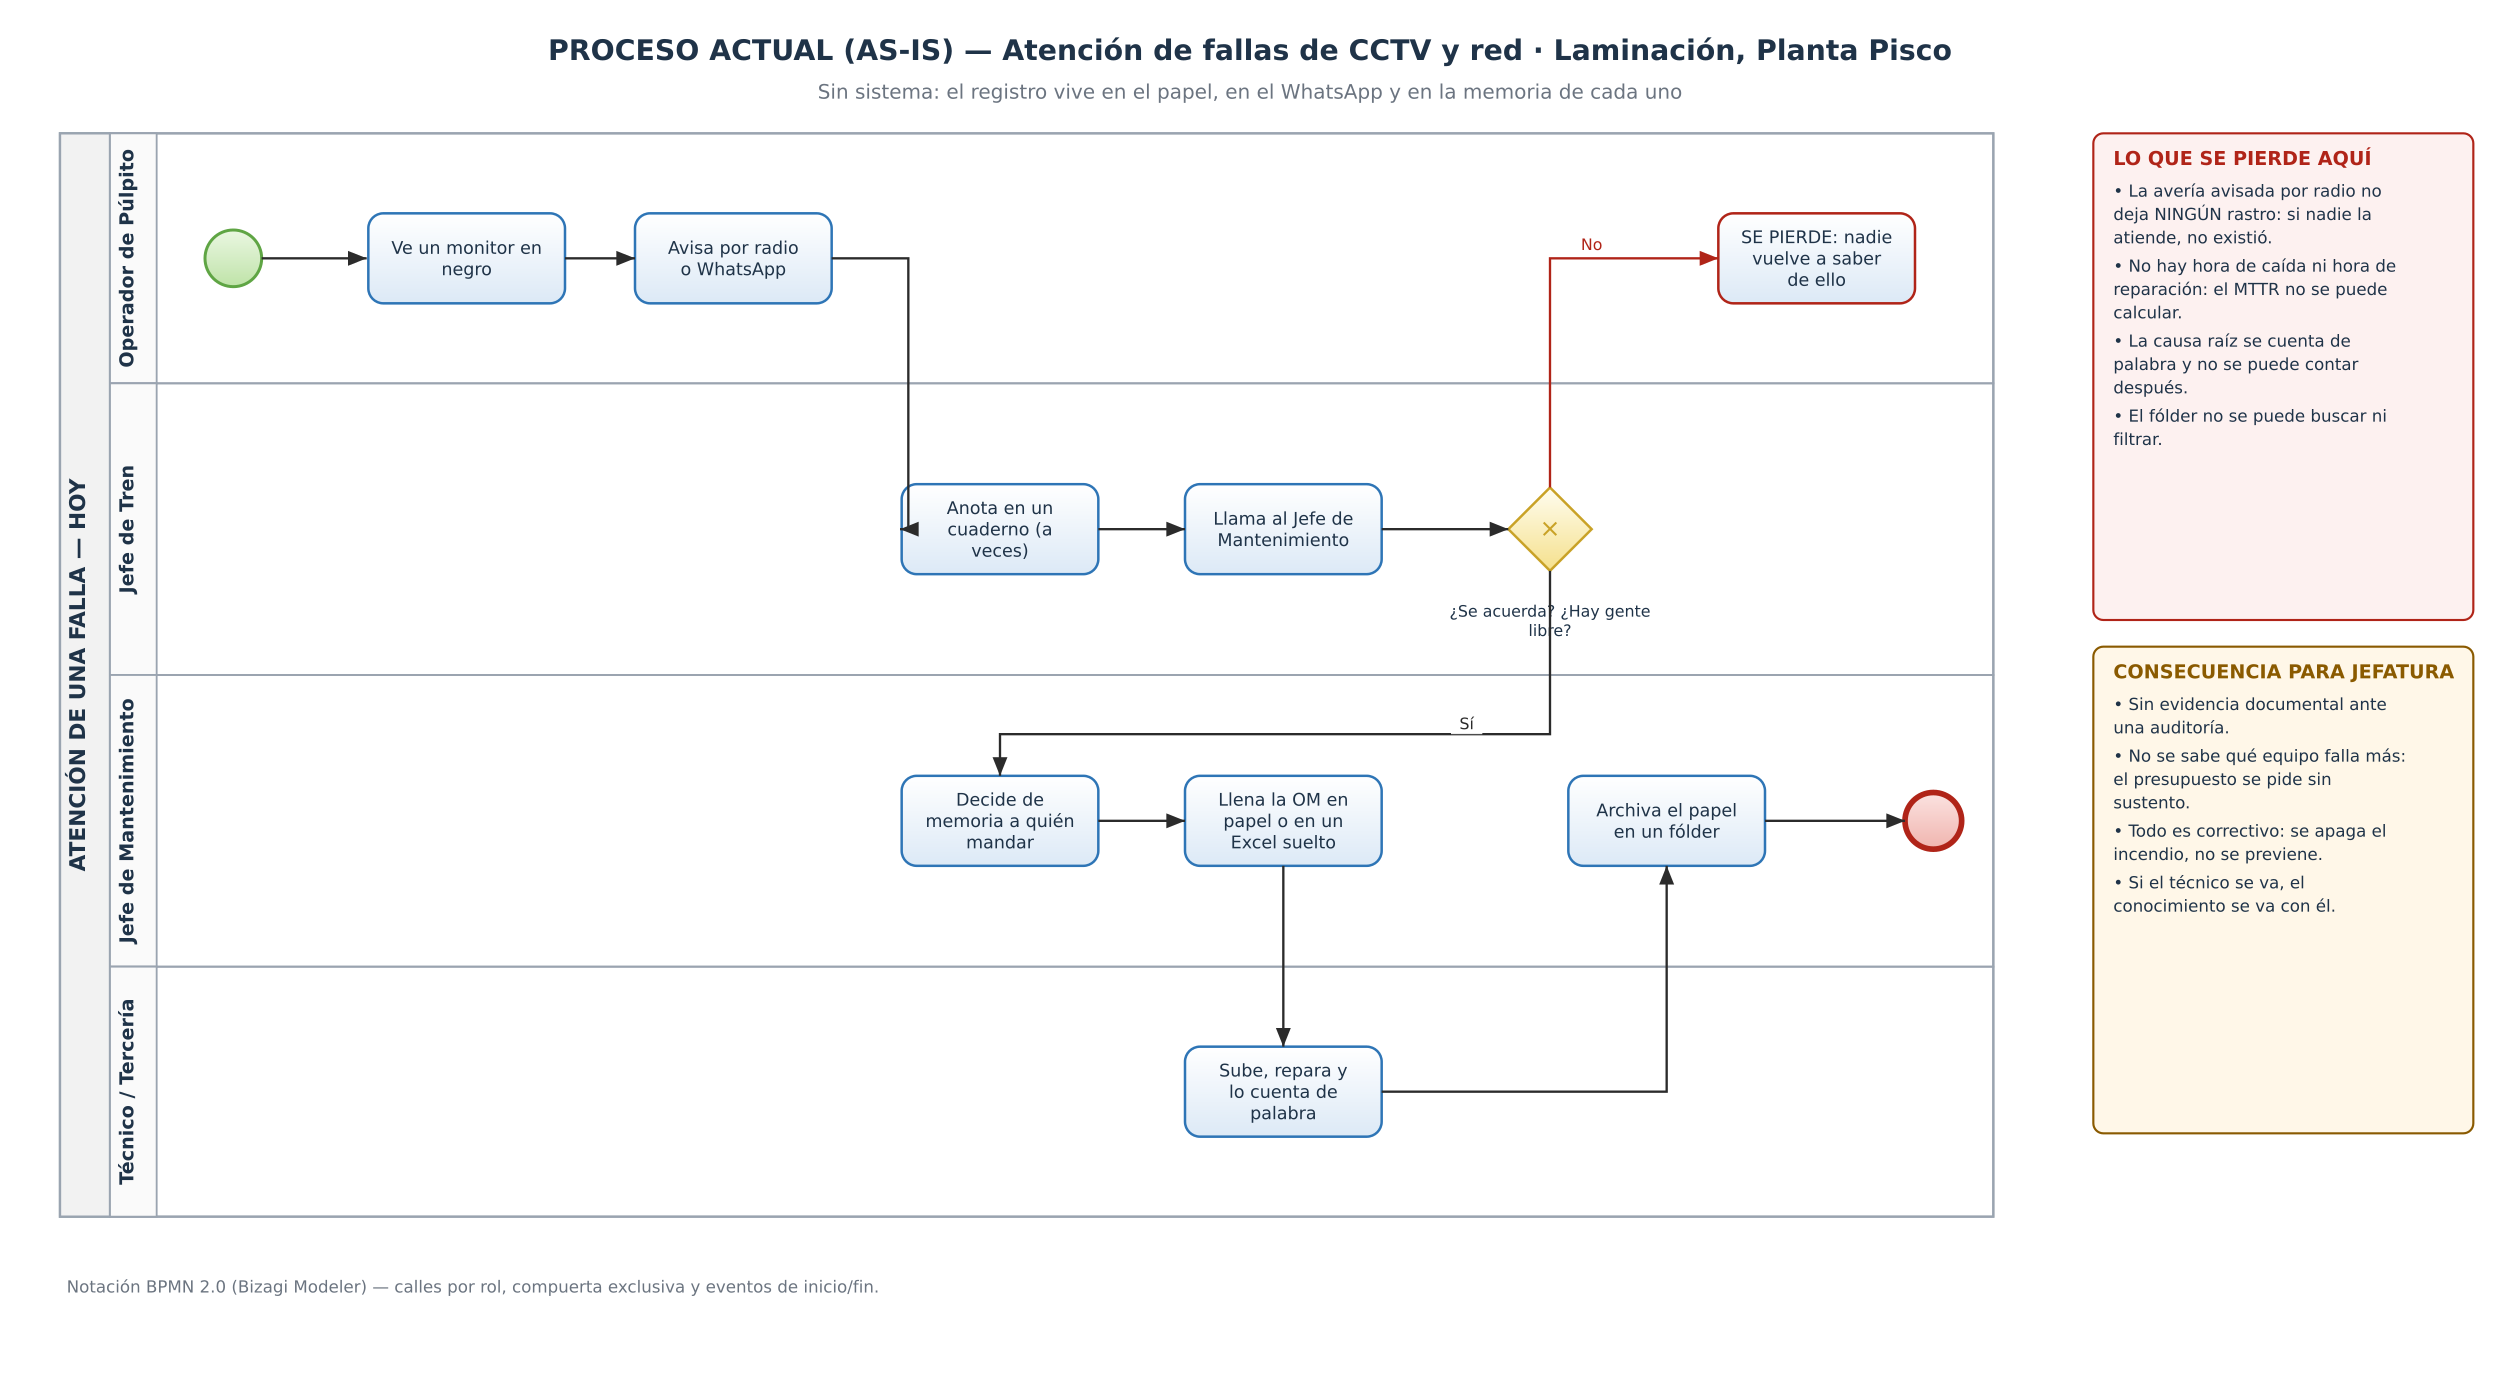
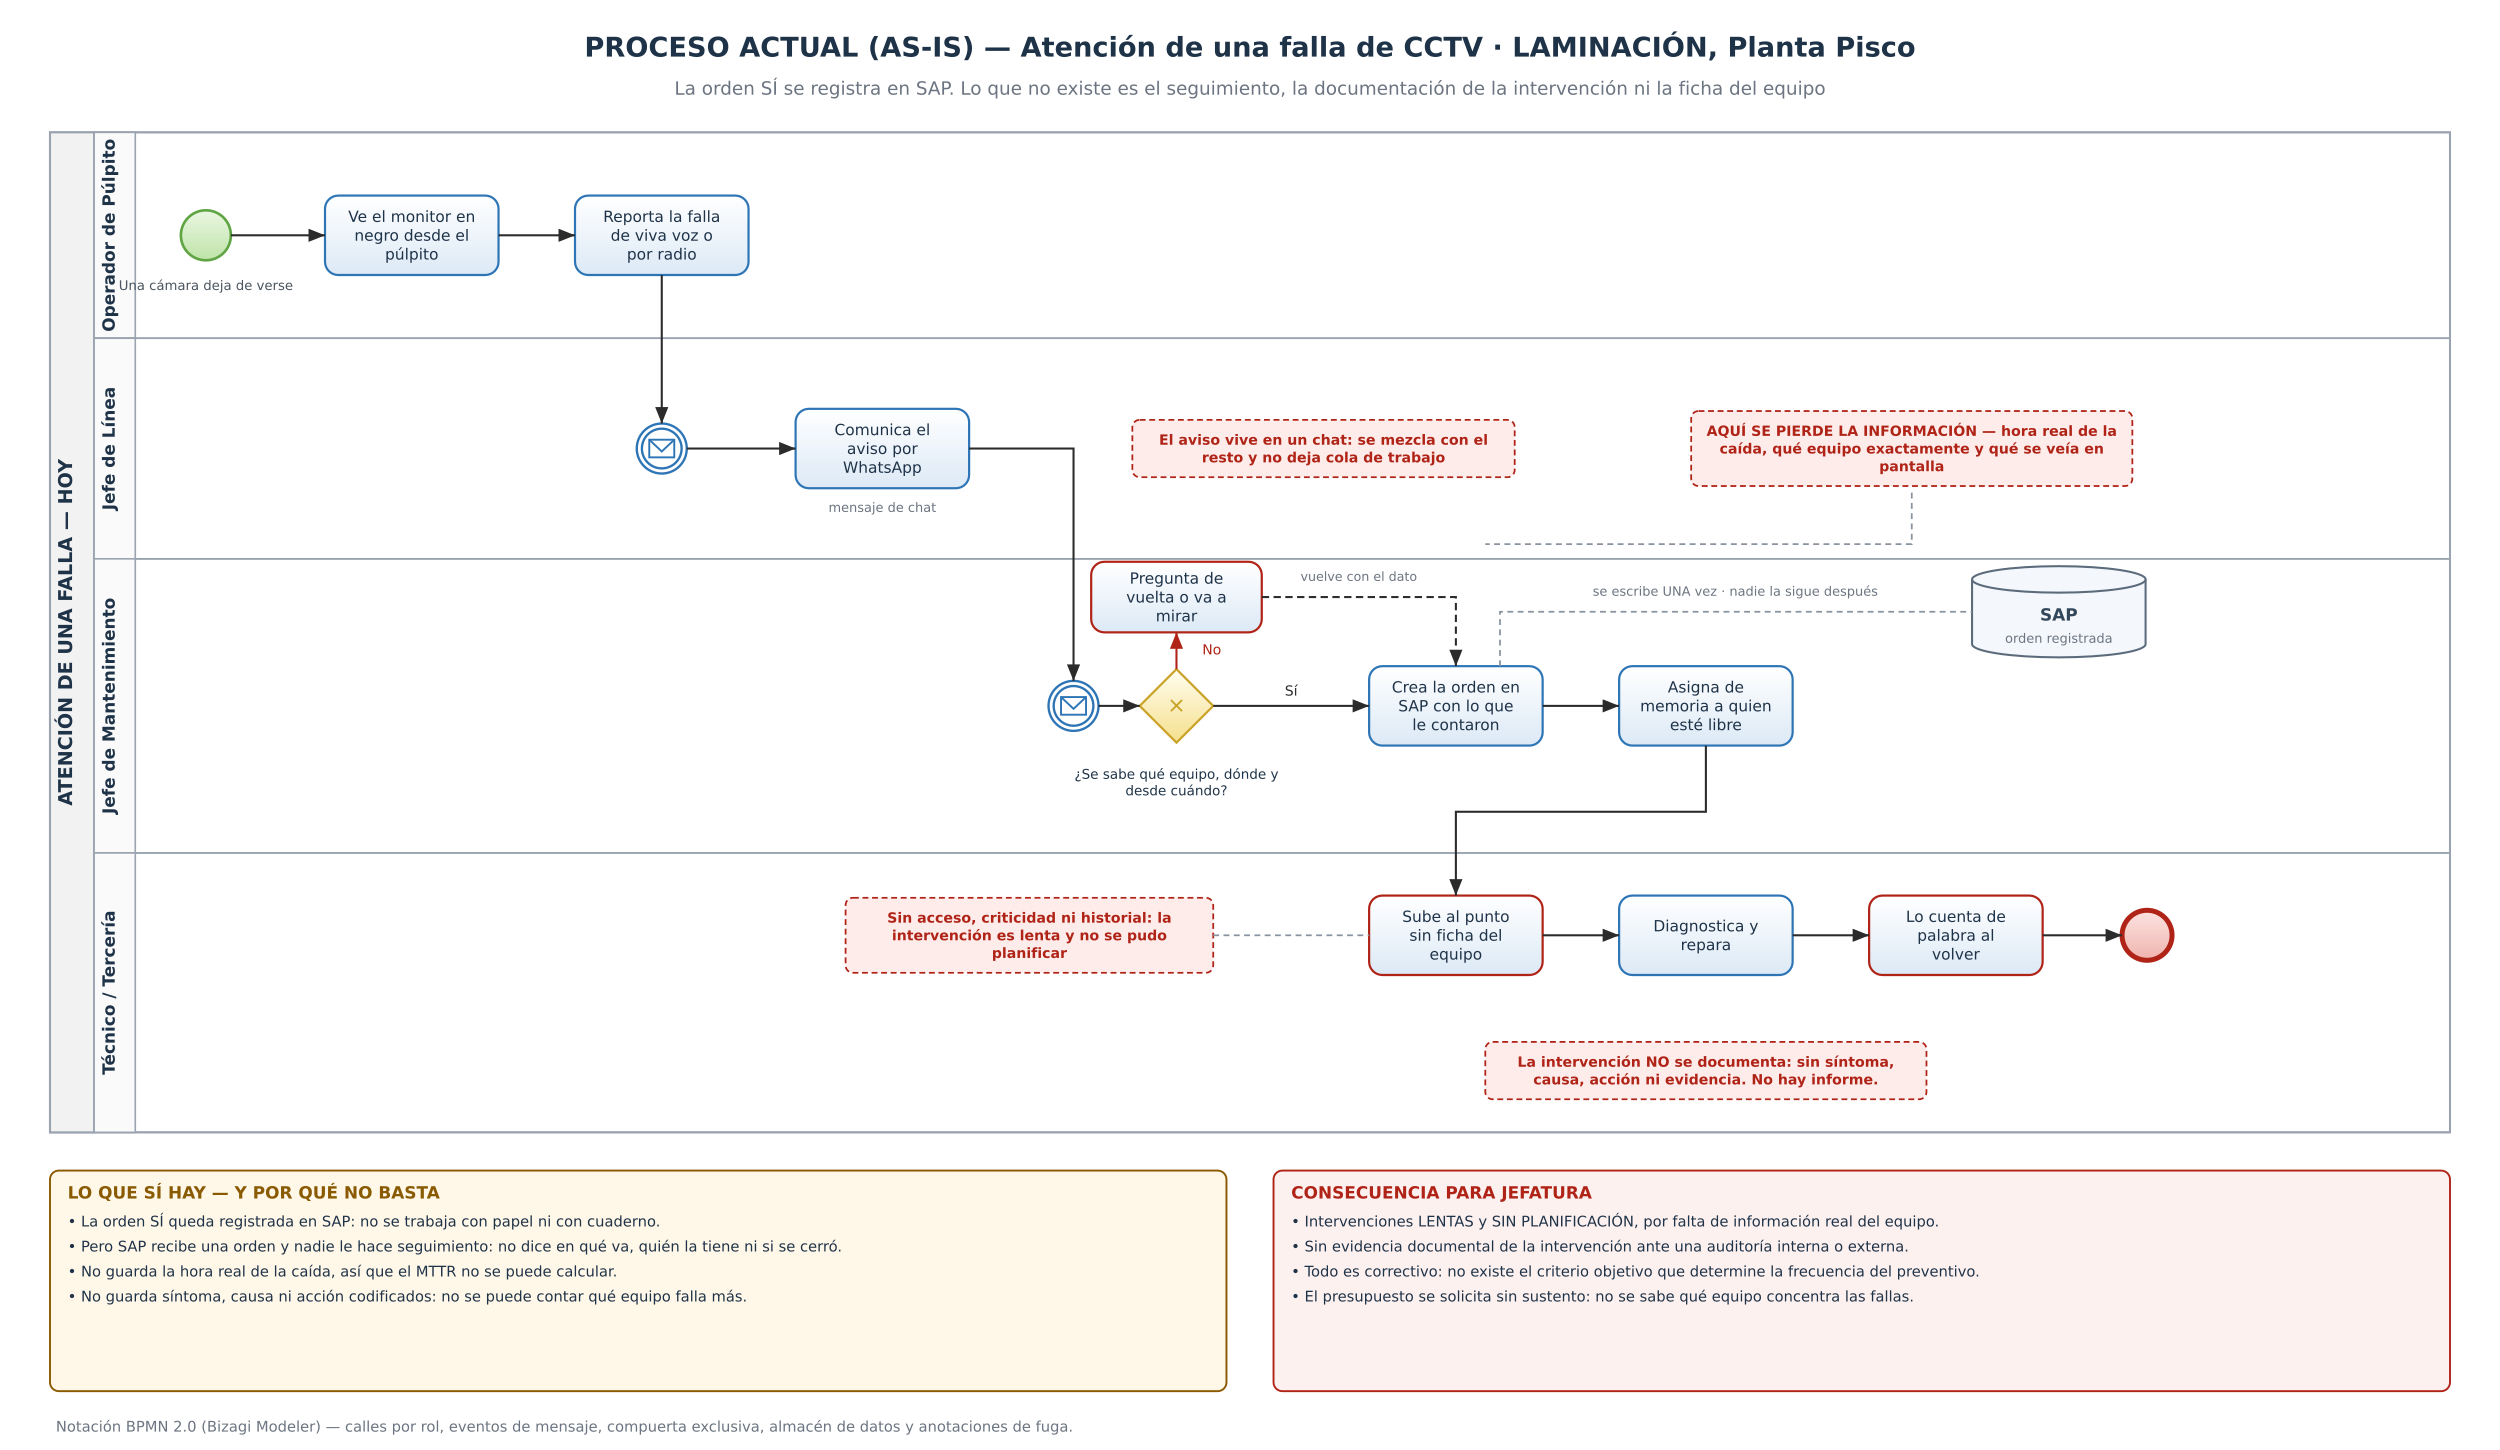
- <svg xmlns="http://www.w3.org/2000/svg" width="1500" height="840" viewBox="0 0 1500 840" font-family="Segoe UI,Calibri,DejaVu Sans,sans-serif">
+ <svg xmlns="http://www.w3.org/2000/svg" width="1700" height="986" viewBox="0 0 1700 986" font-family="Segoe UI,Calibri,DejaVu Sans,sans-serif">
  <defs>
    <linearGradient id="gTask" x1="0" y1="0" x2="0" y2="1">
      <stop offset="0%" stop-color="#FFFFFF" />
      <stop offset="100%" stop-color="#DCE9F6" />
    </linearGradient>
    <linearGradient id="gGw" x1="0" y1="0" x2="0" y2="1">
      <stop offset="0%" stop-color="#FFFDF0" />
      <stop offset="100%" stop-color="#F5E08C" />
    </linearGradient>
    <linearGradient id="gIni" x1="0" y1="0" x2="0" y2="1">
      <stop offset="0%" stop-color="#EAF7E2" />
      <stop offset="100%" stop-color="#BFE3A8" />
    </linearGradient>
    <linearGradient id="gFin" x1="0" y1="0" x2="0" y2="1">
      <stop offset="0%" stop-color="#FBE3E1" />
      <stop offset="100%" stop-color="#F0B4AE" />
    </linearGradient>
    <marker id="fl" markerWidth="9" markerHeight="9" refX="8" refY="3.2" orient="auto">
      <path d="M0,0 L8,3.2 L0,6.4 z" fill="#2B2B2B" />
    </marker>
    <marker id="flr" markerWidth="9" markerHeight="9" refX="8" refY="3.2" orient="auto">
      <path d="M0,0 L8,3.2 L0,6.4 z" fill="#B02418" />
    </marker>
  </defs>
-   <rect width="1500" height="840" fill="#FFFFFF" />
-   <text x="750.0" y="36.0" font-size="17" fill="#1F3348" font-weight="bold" text-anchor="middle">PROCESO ACTUAL (AS-IS) — Atención de fallas de CCTV y red · Laminación, Planta Pisco</text>
-   <text x="750.0" y="59.2" font-size="12" fill="#6B7480" font-weight="normal" text-anchor="middle">Sin sistema: el registro vive en el papel, en el WhatsApp y en la memoria de cada uno</text>
-   <rect x="36" y="80" width="1160" height="650" fill="none" stroke="#9AA4B0" stroke-width="1.4" />
-   <rect x="36" y="80" width="30" height="650" fill="#F2F2F2" stroke="#9AA4B0" stroke-width="1.4" />
-   <text x="51" y="405.0" font-size="13" fill="#1F3348" font-weight="bold" text-anchor="middle" transform="rotate(-90 51 405.0)">ATENCIÓN DE UNA FALLA — HOY</text>
-   <rect x="66" y="80" width="1130" height="150" fill="none" stroke="#9AA4B0" stroke-width="1.1" />
-   <rect x="66" y="80" width="28" height="150" fill="#FAFAFA" stroke="#9AA4B0" stroke-width="1.1" />
-   <text x="80" y="155.0" font-size="11.5" fill="#1F3348" font-weight="bold" text-anchor="middle" transform="rotate(-90 80 155.0)">Operador de Púlpito</text>
-   <rect x="66" y="230" width="1130" height="175" fill="none" stroke="#9AA4B0" stroke-width="1.1" />
-   <rect x="66" y="230" width="28" height="175" fill="#FAFAFA" stroke="#9AA4B0" stroke-width="1.1" />
-   <text x="80" y="317.5" font-size="11.5" fill="#1F3348" font-weight="bold" text-anchor="middle" transform="rotate(-90 80 317.5)">Jefe de Tren</text>
-   <rect x="66" y="405" width="1130" height="175" fill="none" stroke="#9AA4B0" stroke-width="1.1" />
-   <rect x="66" y="405" width="28" height="175" fill="#FAFAFA" stroke="#9AA4B0" stroke-width="1.1" />
-   <text x="80" y="492.5" font-size="11.5" fill="#1F3348" font-weight="bold" text-anchor="middle" transform="rotate(-90 80 492.5)">Jefe de Mantenimiento</text>
-   <rect x="66" y="580" width="1130" height="150" fill="none" stroke="#9AA4B0" stroke-width="1.1" />
-   <rect x="66" y="580" width="28" height="150" fill="#FAFAFA" stroke="#9AA4B0" stroke-width="1.1" />
-   <text x="80" y="655.0" font-size="11.5" fill="#1F3348" font-weight="bold" text-anchor="middle" transform="rotate(-90 80 655.0)">Técnico / Tercería</text>
-   <circle cx="140" cy="155.0" r="17" fill="url(#gIni)" stroke="#5FA544" stroke-width="1.8" />
-   <rect x="221.0" y="128.0" width="118" height="54" rx="9" ry="9" fill="url(#gTask)" stroke="#2E75B6" stroke-width="1.5" />
-   <text x="280" y="152.3" font-size="10.5" fill="#1F3348" font-weight="normal" text-anchor="middle">Ve un monitor en</text>
-   <text x="280" y="165.1" font-size="10.5" fill="#1F3348" font-weight="normal" text-anchor="middle">negro</text>
-   <rect x="381.0" y="128.0" width="118" height="54" rx="9" ry="9" fill="url(#gTask)" stroke="#2E75B6" stroke-width="1.5" />
-   <text x="440" y="152.3" font-size="10.5" fill="#1F3348" font-weight="normal" text-anchor="middle">Avisa por radio</text>
-   <text x="440" y="165.1" font-size="10.5" fill="#1F3348" font-weight="normal" text-anchor="middle">o WhatsApp</text>
-   <rect x="1031.0" y="128.0" width="118" height="54" rx="9" ry="9" fill="url(#gTask)" stroke="#B02418" stroke-width="1.5" />
-   <text x="1090" y="145.9" font-size="10.5" fill="#1F3348" font-weight="normal" text-anchor="middle">SE PIERDE: nadie</text>
-   <text x="1090" y="158.7" font-size="10.5" fill="#1F3348" font-weight="normal" text-anchor="middle">vuelve a saber</text>
-   <text x="1090" y="171.5" font-size="10.5" fill="#1F3348" font-weight="normal" text-anchor="middle">de ello</text>
-   <rect x="541.0" y="290.5" width="118" height="54" rx="9" ry="9" fill="url(#gTask)" stroke="#2E75B6" stroke-width="1.5" />
-   <text x="600" y="308.4" font-size="10.5" fill="#1F3348" font-weight="normal" text-anchor="middle">Anota en un</text>
-   <text x="600" y="321.2" font-size="10.5" fill="#1F3348" font-weight="normal" text-anchor="middle">cuaderno (a</text>
-   <text x="600" y="334.0" font-size="10.5" fill="#1F3348" font-weight="normal" text-anchor="middle">veces)</text>
-   <rect x="711.0" y="290.5" width="118" height="54" rx="9" ry="9" fill="url(#gTask)" stroke="#2E75B6" stroke-width="1.5" />
-   <text x="770" y="314.8" font-size="10.5" fill="#1F3348" font-weight="normal" text-anchor="middle">Llama al Jefe de</text>
-   <text x="770" y="327.6" font-size="10.5" fill="#1F3348" font-weight="normal" text-anchor="middle">Mantenimiento</text>
-   <path d="M930,292.5 L955,317.5 L930,342.5 L905,317.5 z" fill="url(#gGw)" stroke="#C9A227" stroke-width="1.5" />
-   <text x="930" y="322.0" font-size="15" fill="#C9A227" text-anchor="middle">×</text>
-   <text x="930" y="370.0" font-size="9.5" fill="#1F3348" font-weight="normal" text-anchor="middle">¿Se acuerda? ¿Hay gente</text>
-   <text x="930" y="381.6" font-size="9.5" fill="#1F3348" font-weight="normal" text-anchor="middle">libre?</text>
-   <rect x="541.0" y="465.5" width="118" height="54" rx="9" ry="9" fill="url(#gTask)" stroke="#2E75B6" stroke-width="1.5" />
-   <text x="600" y="483.4" font-size="10.5" fill="#1F3348" font-weight="normal" text-anchor="middle">Decide de</text>
-   <text x="600" y="496.2" font-size="10.5" fill="#1F3348" font-weight="normal" text-anchor="middle">memoria a quién</text>
-   <text x="600" y="509.0" font-size="10.5" fill="#1F3348" font-weight="normal" text-anchor="middle">mandar</text>
-   <rect x="711.0" y="465.5" width="118" height="54" rx="9" ry="9" fill="url(#gTask)" stroke="#2E75B6" stroke-width="1.5" />
-   <text x="770" y="483.4" font-size="10.5" fill="#1F3348" font-weight="normal" text-anchor="middle">Llena la OM en</text>
-   <text x="770" y="496.2" font-size="10.5" fill="#1F3348" font-weight="normal" text-anchor="middle">papel o en un</text>
-   <text x="770" y="509.0" font-size="10.5" fill="#1F3348" font-weight="normal" text-anchor="middle">Excel suelto</text>
-   <rect x="711.0" y="628.0" width="118" height="54" rx="9" ry="9" fill="url(#gTask)" stroke="#2E75B6" stroke-width="1.5" />
-   <text x="770" y="645.9" font-size="10.5" fill="#1F3348" font-weight="normal" text-anchor="middle">Sube, repara y</text>
-   <text x="770" y="658.7" font-size="10.5" fill="#1F3348" font-weight="normal" text-anchor="middle">lo cuenta de</text>
-   <text x="770" y="671.5" font-size="10.5" fill="#1F3348" font-weight="normal" text-anchor="middle">palabra</text>
-   <rect x="941.0" y="465.5" width="118" height="54" rx="9" ry="9" fill="url(#gTask)" stroke="#2E75B6" stroke-width="1.5" />
-   <text x="1000" y="489.8" font-size="10.5" fill="#1F3348" font-weight="normal" text-anchor="middle">Archiva el papel</text>
-   <text x="1000" y="502.6" font-size="10.5" fill="#1F3348" font-weight="normal" text-anchor="middle">en un fólder</text>
-   <circle cx="1160" cy="492.5" r="17" fill="url(#gFin)" stroke="#B02418" stroke-width="3.4" />
-   <path d="M157,155.0 L220,155.0" fill="none" stroke="#2B2B2B" stroke-width="1.4" marker-end="url(#fl)" />
-   <path d="M339,155.0 L381,155.0" fill="none" stroke="#2B2B2B" stroke-width="1.4" marker-end="url(#fl)" />
-   <path d="M499,155.0 L545,155.0 L545,317.5 L540,317.5" fill="none" stroke="#2B2B2B" stroke-width="1.4" marker-end="url(#fl)" />
-   <path d="M659,317.5 L711,317.5" fill="none" stroke="#2B2B2B" stroke-width="1.4" marker-end="url(#fl)" />
-   <path d="M829,317.5 L905,317.5" fill="none" stroke="#2B2B2B" stroke-width="1.4" marker-end="url(#fl)" />
-   <path d="M930,292.5 L930,155.0 L1031,155.0" fill="none" stroke="#B02418" stroke-width="1.4" marker-end="url(#flr)" />
-   <rect x="945.6" y="139.0" width="18.8" height="14" fill="#FFFFFF" opacity="0.92" />
-   <text x="955" y="150.0" font-size="9.5" fill="#B02418" text-anchor="middle">No</text>
-   <path d="M930,342.5 L930,440.5 L600,440.5 L600,465.5" fill="none" stroke="#2B2B2B" stroke-width="1.4" marker-end="url(#fl)" />
-   <rect x="870.6" y="426.5" width="18.8" height="14" fill="#FFFFFF" opacity="0.92" />
-   <text x="880" y="437.5" font-size="9.5" fill="#2B2B2B" text-anchor="middle">Sí</text>
-   <path d="M659,492.5 L711,492.5" fill="none" stroke="#2B2B2B" stroke-width="1.4" marker-end="url(#fl)" />
-   <path d="M770,519.5 L770,628.0" fill="none" stroke="#2B2B2B" stroke-width="1.4" marker-end="url(#fl)" />
-   <path d="M829,655.0 L1000,655.0 L1000,519.5" fill="none" stroke="#2B2B2B" stroke-width="1.4" marker-end="url(#fl)" />
-   <path d="M1059,492.5 L1143,492.5" fill="none" stroke="#2B2B2B" stroke-width="1.4" marker-end="url(#fl)" />
-   <rect x="1256" y="80" width="228" height="292" rx="6" fill="#FDF1F0" stroke="#B02418" stroke-width="1.3" />
-   <text x="1268" y="99" font-size="11.5" font-weight="bold" fill="#B02418">LO QUE SE PIERDE AQUÍ</text>
-   <text x="1268" y="118" font-size="10" fill="#1F3348">• La avería avisada por radio no</text>
-   <text x="1268" y="132" font-size="10" fill="#1F3348">   deja NINGÚN rastro: si nadie la</text>
-   <text x="1268" y="146" font-size="10" fill="#1F3348">   atiende, no existió.</text>
-   <text x="1268" y="163" font-size="10" fill="#1F3348">• No hay hora de caída ni hora de</text>
-   <text x="1268" y="177" font-size="10" fill="#1F3348">   reparación: el MTTR no se puede</text>
-   <text x="1268" y="191" font-size="10" fill="#1F3348">   calcular.</text>
-   <text x="1268" y="208" font-size="10" fill="#1F3348">• La causa raíz se cuenta de</text>
-   <text x="1268" y="222" font-size="10" fill="#1F3348">   palabra y no se puede contar</text>
-   <text x="1268" y="236" font-size="10" fill="#1F3348">   después.</text>
-   <text x="1268" y="253" font-size="10" fill="#1F3348">• El fólder no se puede buscar ni</text>
-   <text x="1268" y="267" font-size="10" fill="#1F3348">   filtrar.</text>
-   <rect x="1256" y="388" width="228" height="292" rx="6" fill="#FFF7E8" stroke="#8A5A00" stroke-width="1.3" />
-   <text x="1268" y="407" font-size="11.5" font-weight="bold" fill="#8A5A00">CONSECUENCIA PARA JEFATURA</text>
-   <text x="1268" y="426" font-size="10" fill="#1F3348">• Sin evidencia documental ante</text>
-   <text x="1268" y="440" font-size="10" fill="#1F3348">   una auditoría.</text>
-   <text x="1268" y="457" font-size="10" fill="#1F3348">• No se sabe qué equipo falla más:</text>
-   <text x="1268" y="471" font-size="10" fill="#1F3348">   el presupuesto se pide sin</text>
-   <text x="1268" y="485" font-size="10" fill="#1F3348">   sustento.</text>
-   <text x="1268" y="502" font-size="10" fill="#1F3348">• Todo es correctivo: se apaga el</text>
-   <text x="1268" y="516" font-size="10" fill="#1F3348">   incendio, no se previene.</text>
-   <text x="1268" y="533" font-size="10" fill="#1F3348">• Si el técnico se va, el</text>
-   <text x="1268" y="547" font-size="10" fill="#1F3348">   conocimiento se va con él.</text>
-   <text x="40" y="775.5" font-size="10" fill="#6B7480" font-weight="normal" text-anchor="start">Notación BPMN 2.0 (Bizagi Modeler) — calles por rol, compuerta exclusiva y eventos de inicio/fin.</text>
+   <rect width="1700" height="986" fill="#FFFFFF" />
+   <text x="850.0" y="38.5" font-size="18.5" fill="#1F3348" font-weight="bold" text-anchor="middle">PROCESO ACTUAL (AS-IS) — Atención de una falla de CCTV · LAMINACIÓN, Planta Pisco</text>
+   <text x="850.0" y="64.4" font-size="12.5" fill="#6B7480" font-weight="normal" text-anchor="middle">La orden SÍ se registra en SAP. Lo que no existe es el seguimiento, la documentación de la intervención ni la ficha del equipo</text>
+   <rect x="34" y="90" width="1632" height="680" fill="none" stroke="#9AA4B0" stroke-width="1.4" />
+   <rect x="34" y="90" width="30" height="680" fill="#F2F2F2" stroke="#9AA4B0" stroke-width="1.4" />
+   <text x="49" y="430.0" font-size="13" fill="#1F3348" font-weight="bold" text-anchor="middle" transform="rotate(-90 49 430.0)">ATENCIÓN DE UNA FALLA — HOY</text>
+   <rect x="64" y="90" width="1602" height="140" fill="none" stroke="#9AA4B0" stroke-width="1.1" />
+   <rect x="64" y="90" width="28" height="140" fill="#FAFAFA" stroke="#9AA4B0" stroke-width="1.1" />
+   <text x="78" y="160.0" font-size="11.5" fill="#1F3348" font-weight="bold" text-anchor="middle" transform="rotate(-90 78 160.0)">Operador de Púlpito</text>
+   <rect x="64" y="230" width="1602" height="150" fill="none" stroke="#9AA4B0" stroke-width="1.1" />
+   <rect x="64" y="230" width="28" height="150" fill="#FAFAFA" stroke="#9AA4B0" stroke-width="1.1" />
+   <text x="78" y="305.0" font-size="11.5" fill="#1F3348" font-weight="bold" text-anchor="middle" transform="rotate(-90 78 305.0)">Jefe de Línea</text>
+   <rect x="64" y="380" width="1602" height="200" fill="none" stroke="#9AA4B0" stroke-width="1.1" />
+   <rect x="64" y="380" width="28" height="200" fill="#FAFAFA" stroke="#9AA4B0" stroke-width="1.1" />
+   <text x="78" y="480.0" font-size="11.5" fill="#1F3348" font-weight="bold" text-anchor="middle" transform="rotate(-90 78 480.0)">Jefe de Mantenimiento</text>
+   <rect x="64" y="580" width="1602" height="190" fill="none" stroke="#9AA4B0" stroke-width="1.1" />
+   <rect x="64" y="580" width="28" height="190" fill="#FAFAFA" stroke="#9AA4B0" stroke-width="1.1" />
+   <text x="78" y="675.0" font-size="11.5" fill="#1F3348" font-weight="bold" text-anchor="middle" transform="rotate(-90 78 675.0)">Técnico / Tercería</text>
+   <circle cx="140" cy="160" r="17" fill="url(#gIni)" stroke="#5FA544" stroke-width="1.8" />
+   <text x="140" y="197.2" font-size="9" fill="#4A5560" font-weight="normal" text-anchor="middle">Una cámara deja de verse</text>
+   <rect x="221.0" y="133.0" width="118" height="54" rx="9" ry="9" fill="url(#gTask)" stroke="#2E75B6" stroke-width="1.5" />
+   <text x="280" y="150.9" font-size="10.5" fill="#1F3348" font-weight="normal" text-anchor="middle">Ve el monitor en</text>
+   <text x="280" y="163.7" font-size="10.5" fill="#1F3348" font-weight="normal" text-anchor="middle">negro desde el</text>
+   <text x="280" y="176.5" font-size="10.5" fill="#1F3348" font-weight="normal" text-anchor="middle">púlpito</text>
+   <rect x="391.0" y="133.0" width="118" height="54" rx="9" ry="9" fill="url(#gTask)" stroke="#2E75B6" stroke-width="1.5" />
+   <text x="450" y="150.9" font-size="10.5" fill="#1F3348" font-weight="normal" text-anchor="middle">Reporta la falla</text>
+   <text x="450" y="163.7" font-size="10.5" fill="#1F3348" font-weight="normal" text-anchor="middle">de viva voz o</text>
+   <text x="450" y="176.5" font-size="10.5" fill="#1F3348" font-weight="normal" text-anchor="middle">por radio</text>
+   <circle cx="450" cy="305" r="17" fill="#FFFFFF" stroke="#2E75B6" stroke-width="1.6" />
+   <circle cx="450" cy="305" r="13.5" fill="none" stroke="#2E75B6" stroke-width="1.6" />
+   <rect x="441.5" y="299.0" width="17" height="12" fill="none" stroke="#2E75B6" stroke-width="1.3" />
+   <path d="M441.5,299.0 L450,307.0 L458.5,299.0" fill="none" stroke="#2E75B6" stroke-width="1.3" />
+   <rect x="541.0" y="278.0" width="118" height="54" rx="9" ry="9" fill="url(#gTask)" stroke="#2E75B6" stroke-width="1.5" />
+   <text x="600" y="295.9" font-size="10.5" fill="#1F3348" font-weight="normal" text-anchor="middle">Comunica el</text>
+   <text x="600" y="308.7" font-size="10.5" fill="#1F3348" font-weight="normal" text-anchor="middle">aviso por</text>
+   <text x="600" y="321.5" font-size="10.5" fill="#1F3348" font-weight="normal" text-anchor="middle">WhatsApp</text>
+   <text x="600" y="348.1" font-size="8.8" fill="#6B7480" font-weight="normal" text-anchor="middle">mensaje de chat</text>
+   <rect x="770.0" y="285.5" width="260" height="39.0" rx="5" fill="#FDECEA" stroke="#B02418" stroke-width="1.2" stroke-dasharray="4,2.5" />
+   <text x="900" y="302.4" font-size="9.6" fill="#B02418" text-anchor="middle" font-weight="bold">El aviso vive en un chat: se mezcla con el</text>
+   <text x="900" y="314.4" font-size="9.6" fill="#B02418" text-anchor="middle" font-weight="bold">resto y no deja cola de trabajo</text>
+   <rect x="1150.0" y="279.5" width="300" height="51.0" rx="5" fill="#FDECEA" stroke="#B02418" stroke-width="1.2" stroke-dasharray="4,2.5" />
+   <text x="1300" y="296.4" font-size="9.6" fill="#B02418" text-anchor="middle" font-weight="bold">AQUÍ SE PIERDE LA INFORMACIÓN — hora real de la</text>
+   <text x="1300" y="308.4" font-size="9.6" fill="#B02418" text-anchor="middle" font-weight="bold">caída, qué equipo exactamente y qué se veía en</text>
+   <text x="1300" y="320.4" font-size="9.6" fill="#B02418" text-anchor="middle" font-weight="bold">pantalla</text>
+   <path d="M1300,335 L1300,370 L1010,370" fill="none" stroke="#8A94A0" stroke-width="1.2" stroke-dasharray="4,3" />
+   <circle cx="730" cy="480" r="17" fill="#FFFFFF" stroke="#2E75B6" stroke-width="1.6" />
+   <circle cx="730" cy="480" r="13.5" fill="none" stroke="#2E75B6" stroke-width="1.6" />
+   <rect x="721.5" y="474.0" width="17" height="12" fill="none" stroke="#2E75B6" stroke-width="1.3" />
+   <path d="M721.5,474.0 L730,482.0 L738.5,474.0" fill="none" stroke="#2E75B6" stroke-width="1.3" />
+   <path d="M800,455 L825,480 L800,505 L775,480 z" fill="url(#gGw)" stroke="#C9A227" stroke-width="1.5" />
+   <text x="800" y="484.5" font-size="15" fill="#C9A227" text-anchor="middle">×</text>
+   <text x="800" y="529.6" font-size="9.2" fill="#1F3348" font-weight="normal" text-anchor="middle">¿Se sabe qué equipo, dónde y</text>
+   <text x="800" y="540.8" font-size="9.2" fill="#1F3348" font-weight="normal" text-anchor="middle">desde cuándo?</text>
+   <rect x="742.0" y="382.0" width="116" height="48" rx="9" ry="9" fill="url(#gTask)" stroke="#B02418" stroke-width="1.5" />
+   <text x="800" y="396.9" font-size="10.5" fill="#1F3348" font-weight="normal" text-anchor="middle">Pregunta de</text>
+   <text x="800" y="409.7" font-size="10.5" fill="#1F3348" font-weight="normal" text-anchor="middle">vuelta o va a</text>
+   <text x="800" y="422.5" font-size="10.5" fill="#1F3348" font-weight="normal" text-anchor="middle">mirar</text>
+   <rect x="931.0" y="453.0" width="118" height="54" rx="9" ry="9" fill="url(#gTask)" stroke="#2E75B6" stroke-width="1.5" />
+   <text x="990" y="470.9" font-size="10.5" fill="#1F3348" font-weight="normal" text-anchor="middle">Crea la orden en</text>
+   <text x="990" y="483.7" font-size="10.5" fill="#1F3348" font-weight="normal" text-anchor="middle">SAP con lo que</text>
+   <text x="990" y="496.5" font-size="10.5" fill="#1F3348" font-weight="normal" text-anchor="middle">le contaron</text>
+   <rect x="1101.0" y="453.0" width="118" height="54" rx="9" ry="9" fill="url(#gTask)" stroke="#2E75B6" stroke-width="1.5" />
+   <text x="1160" y="470.9" font-size="10.5" fill="#1F3348" font-weight="normal" text-anchor="middle">Asigna de</text>
+   <text x="1160" y="483.7" font-size="10.5" fill="#1F3348" font-weight="normal" text-anchor="middle">memoria a quien</text>
+   <text x="1160" y="496.5" font-size="10.5" fill="#1F3348" font-weight="normal" text-anchor="middle">esté libre</text>
+   <path d="M1341.0,394.0 a59.0,9 0 0 1 118,0 L1459.0,438.0 a59.0,9 0 0 1 -118,0 z" fill="#F4F7FB" stroke="#5B6B7C" stroke-width="1.4" />
+   <path d="M1341.0,394.0 a59.0,9 0 0 0 118,0" fill="none" stroke="#5B6B7C" stroke-width="1.4" />
+   <text x="1400" y="422.0" font-size="11.5" fill="#33475B" font-weight="bold" text-anchor="middle">SAP</text>
+   <text x="1400" y="437.1" font-size="8.8" fill="#6B7480" font-weight="normal" text-anchor="middle">orden registrada</text>
+   <rect x="931.0" y="609.0" width="118" height="54" rx="9" ry="9" fill="url(#gTask)" stroke="#B02418" stroke-width="1.5" />
+   <text x="990" y="626.9" font-size="10.5" fill="#1F3348" font-weight="normal" text-anchor="middle">Sube al punto</text>
+   <text x="990" y="639.7" font-size="10.5" fill="#1F3348" font-weight="normal" text-anchor="middle">sin ficha del</text>
+   <text x="990" y="652.5" font-size="10.5" fill="#1F3348" font-weight="normal" text-anchor="middle">equipo</text>
+   <rect x="1101.0" y="609.0" width="118" height="54" rx="9" ry="9" fill="url(#gTask)" stroke="#2E75B6" stroke-width="1.5" />
+   <text x="1160" y="633.3" font-size="10.5" fill="#1F3348" font-weight="normal" text-anchor="middle">Diagnostica y</text>
+   <text x="1160" y="646.1" font-size="10.5" fill="#1F3348" font-weight="normal" text-anchor="middle">repara</text>
+   <rect x="1271.0" y="609.0" width="118" height="54" rx="9" ry="9" fill="url(#gTask)" stroke="#B02418" stroke-width="1.5" />
+   <text x="1330" y="626.9" font-size="10.5" fill="#1F3348" font-weight="normal" text-anchor="middle">Lo cuenta de</text>
+   <text x="1330" y="639.7" font-size="10.5" fill="#1F3348" font-weight="normal" text-anchor="middle">palabra al</text>
+   <text x="1330" y="652.5" font-size="10.5" fill="#1F3348" font-weight="normal" text-anchor="middle">volver</text>
+   <circle cx="1460" cy="636" r="17" fill="url(#gFin)" stroke="#B02418" stroke-width="3.4" />
+   <rect x="575.0" y="610.5" width="250" height="51.0" rx="5" fill="#FDECEA" stroke="#B02418" stroke-width="1.2" stroke-dasharray="4,2.5" />
+   <text x="700" y="627.4" font-size="9.6" fill="#B02418" text-anchor="middle" font-weight="bold">Sin acceso, criticidad ni historial: la</text>
+   <text x="700" y="639.4" font-size="9.6" fill="#B02418" text-anchor="middle" font-weight="bold">intervención es lenta y no se pudo</text>
+   <text x="700" y="651.4" font-size="9.6" fill="#B02418" text-anchor="middle" font-weight="bold">planificar</text>
+   <rect x="1010.0" y="708.5" width="300" height="39.0" rx="5" fill="#FDECEA" stroke="#B02418" stroke-width="1.2" stroke-dasharray="4,2.5" />
+   <text x="1160" y="725.4" font-size="9.6" fill="#B02418" text-anchor="middle" font-weight="bold">La intervención NO se documenta: sin síntoma,</text>
+   <text x="1160" y="737.4" font-size="9.6" fill="#B02418" text-anchor="middle" font-weight="bold">causa, acción ni evidencia. No hay informe.</text>
+   <path d="M157,160 L221,160" fill="none" stroke="#2B2B2B" stroke-width="1.4" marker-end="url(#fl)" />
+   <path d="M339,160 L391,160" fill="none" stroke="#2B2B2B" stroke-width="1.4" marker-end="url(#fl)" />
+   <path d="M450,187 L450,288" fill="none" stroke="#2B2B2B" stroke-width="1.4" marker-end="url(#fl)" />
+   <path d="M467,305 L541,305" fill="none" stroke="#2B2B2B" stroke-width="1.4" marker-end="url(#fl)" />
+   <path d="M659,305 L730,305 L730,463" fill="none" stroke="#2B2B2B" stroke-width="1.4" marker-end="url(#fl)" />
+   <path d="M747,480 L775,480" fill="none" stroke="#2B2B2B" stroke-width="1.4" marker-end="url(#fl)" />
+   <path d="M825,480 L931,480" fill="none" stroke="#2B2B2B" stroke-width="1.4" marker-end="url(#fl)" />
+   <rect x="868.6" y="462" width="18.8" height="14" fill="#FFFFFF" opacity="0.92" />
+   <text x="878" y="473" font-size="9.5" fill="#2B2B2B" text-anchor="middle">Sí</text>
+   <path d="M800,455 L800,430" fill="none" stroke="#B02418" stroke-width="1.4" marker-end="url(#flr)" />
+   <rect x="814.6" y="434" width="18.8" height="14" fill="#FFFFFF" opacity="0.92" />
+   <text x="824" y="445" font-size="9.5" fill="#B02418" text-anchor="middle">No</text>
+   <path d="M858,406 L990,406 L990,453" fill="none" stroke="#2B2B2B" stroke-width="1.4" marker-end="url(#fl)" stroke-dasharray="5,3" />
+   <text x="924" y="395.0" font-size="8.6" fill="#6B7480" font-weight="normal" text-anchor="middle">vuelve con el dato</text>
+   <path d="M1049,480 L1101,480" fill="none" stroke="#2B2B2B" stroke-width="1.4" marker-end="url(#fl)" />
+   <path d="M1160,507 L1160,552 L990,552 L990,609" fill="none" stroke="#2B2B2B" stroke-width="1.4" marker-end="url(#fl)" />
+   <path d="M825,636 L931,636" fill="none" stroke="#8A94A0" stroke-width="1.2" stroke-dasharray="4,3" />
+   <path d="M1049,636 L1101,636" fill="none" stroke="#2B2B2B" stroke-width="1.4" marker-end="url(#fl)" />
+   <path d="M1219,636 L1271,636" fill="none" stroke="#2B2B2B" stroke-width="1.4" marker-end="url(#fl)" />
+   <path d="M1389,636 L1443,636" fill="none" stroke="#2B2B2B" stroke-width="1.4" marker-end="url(#fl)" />
+   <path d="M1020,453 L1020,416 L1341,416" fill="none" stroke="#8A94A0" stroke-width="1.2" stroke-dasharray="4,3" />
+   <text x="1180" y="405.1" font-size="8.8" fill="#6B7480" font-weight="normal" text-anchor="middle">se escribe UNA vez · nadie la sigue después</text>
+   <rect x="34" y="796" width="800" height="150" rx="6" fill="#FFF7E8" stroke="#8A5A00" stroke-width="1.3" />
+   <text x="46" y="815" font-size="11.5" font-weight="bold" fill="#8A5A00">LO QUE SÍ HAY — Y POR QUÉ NO BASTA</text>
+   <text x="46" y="834" font-size="10" fill="#1F3348">• La orden SÍ queda registrada en SAP: no se trabaja con papel ni con cuaderno.</text>
+   <text x="46" y="851" font-size="10" fill="#1F3348">• Pero SAP recibe una orden y nadie le hace seguimiento: no dice en qué va, quién la tiene ni si se cerró.</text>
+   <text x="46" y="868" font-size="10" fill="#1F3348">• No guarda la hora real de la caída, así que el MTTR no se puede calcular.</text>
+   <text x="46" y="885" font-size="10" fill="#1F3348">• No guarda síntoma, causa ni acción codificados: no se puede contar qué equipo falla más.</text>
+   <rect x="866" y="796" width="800" height="150" rx="6" fill="#FDF1F0" stroke="#B02418" stroke-width="1.3" />
+   <text x="878" y="815" font-size="11.5" font-weight="bold" fill="#B02418">CONSECUENCIA PARA JEFATURA</text>
+   <text x="878" y="834" font-size="10" fill="#1F3348">• Intervenciones LENTAS y SIN PLANIFICACIÓN, por falta de información real del equipo.</text>
+   <text x="878" y="851" font-size="10" fill="#1F3348">• Sin evidencia documental de la intervención ante una auditoría interna o externa.</text>
+   <text x="878" y="868" font-size="10" fill="#1F3348">• Todo es correctivo: no existe el criterio objetivo que determine la frecuencia del preventivo.</text>
+   <text x="878" y="885" font-size="10" fill="#1F3348">• El presupuesto se solicita sin sustento: no se sabe qué equipo concentra las fallas.</text>
+   <text x="38" y="973.5" font-size="10" fill="#6B7480" font-weight="normal" text-anchor="start">Notación BPMN 2.0 (Bizagi Modeler) — calles por rol, eventos de mensaje, compuerta exclusiva, almacén de datos y anotaciones de fuga.</text>
</svg>
